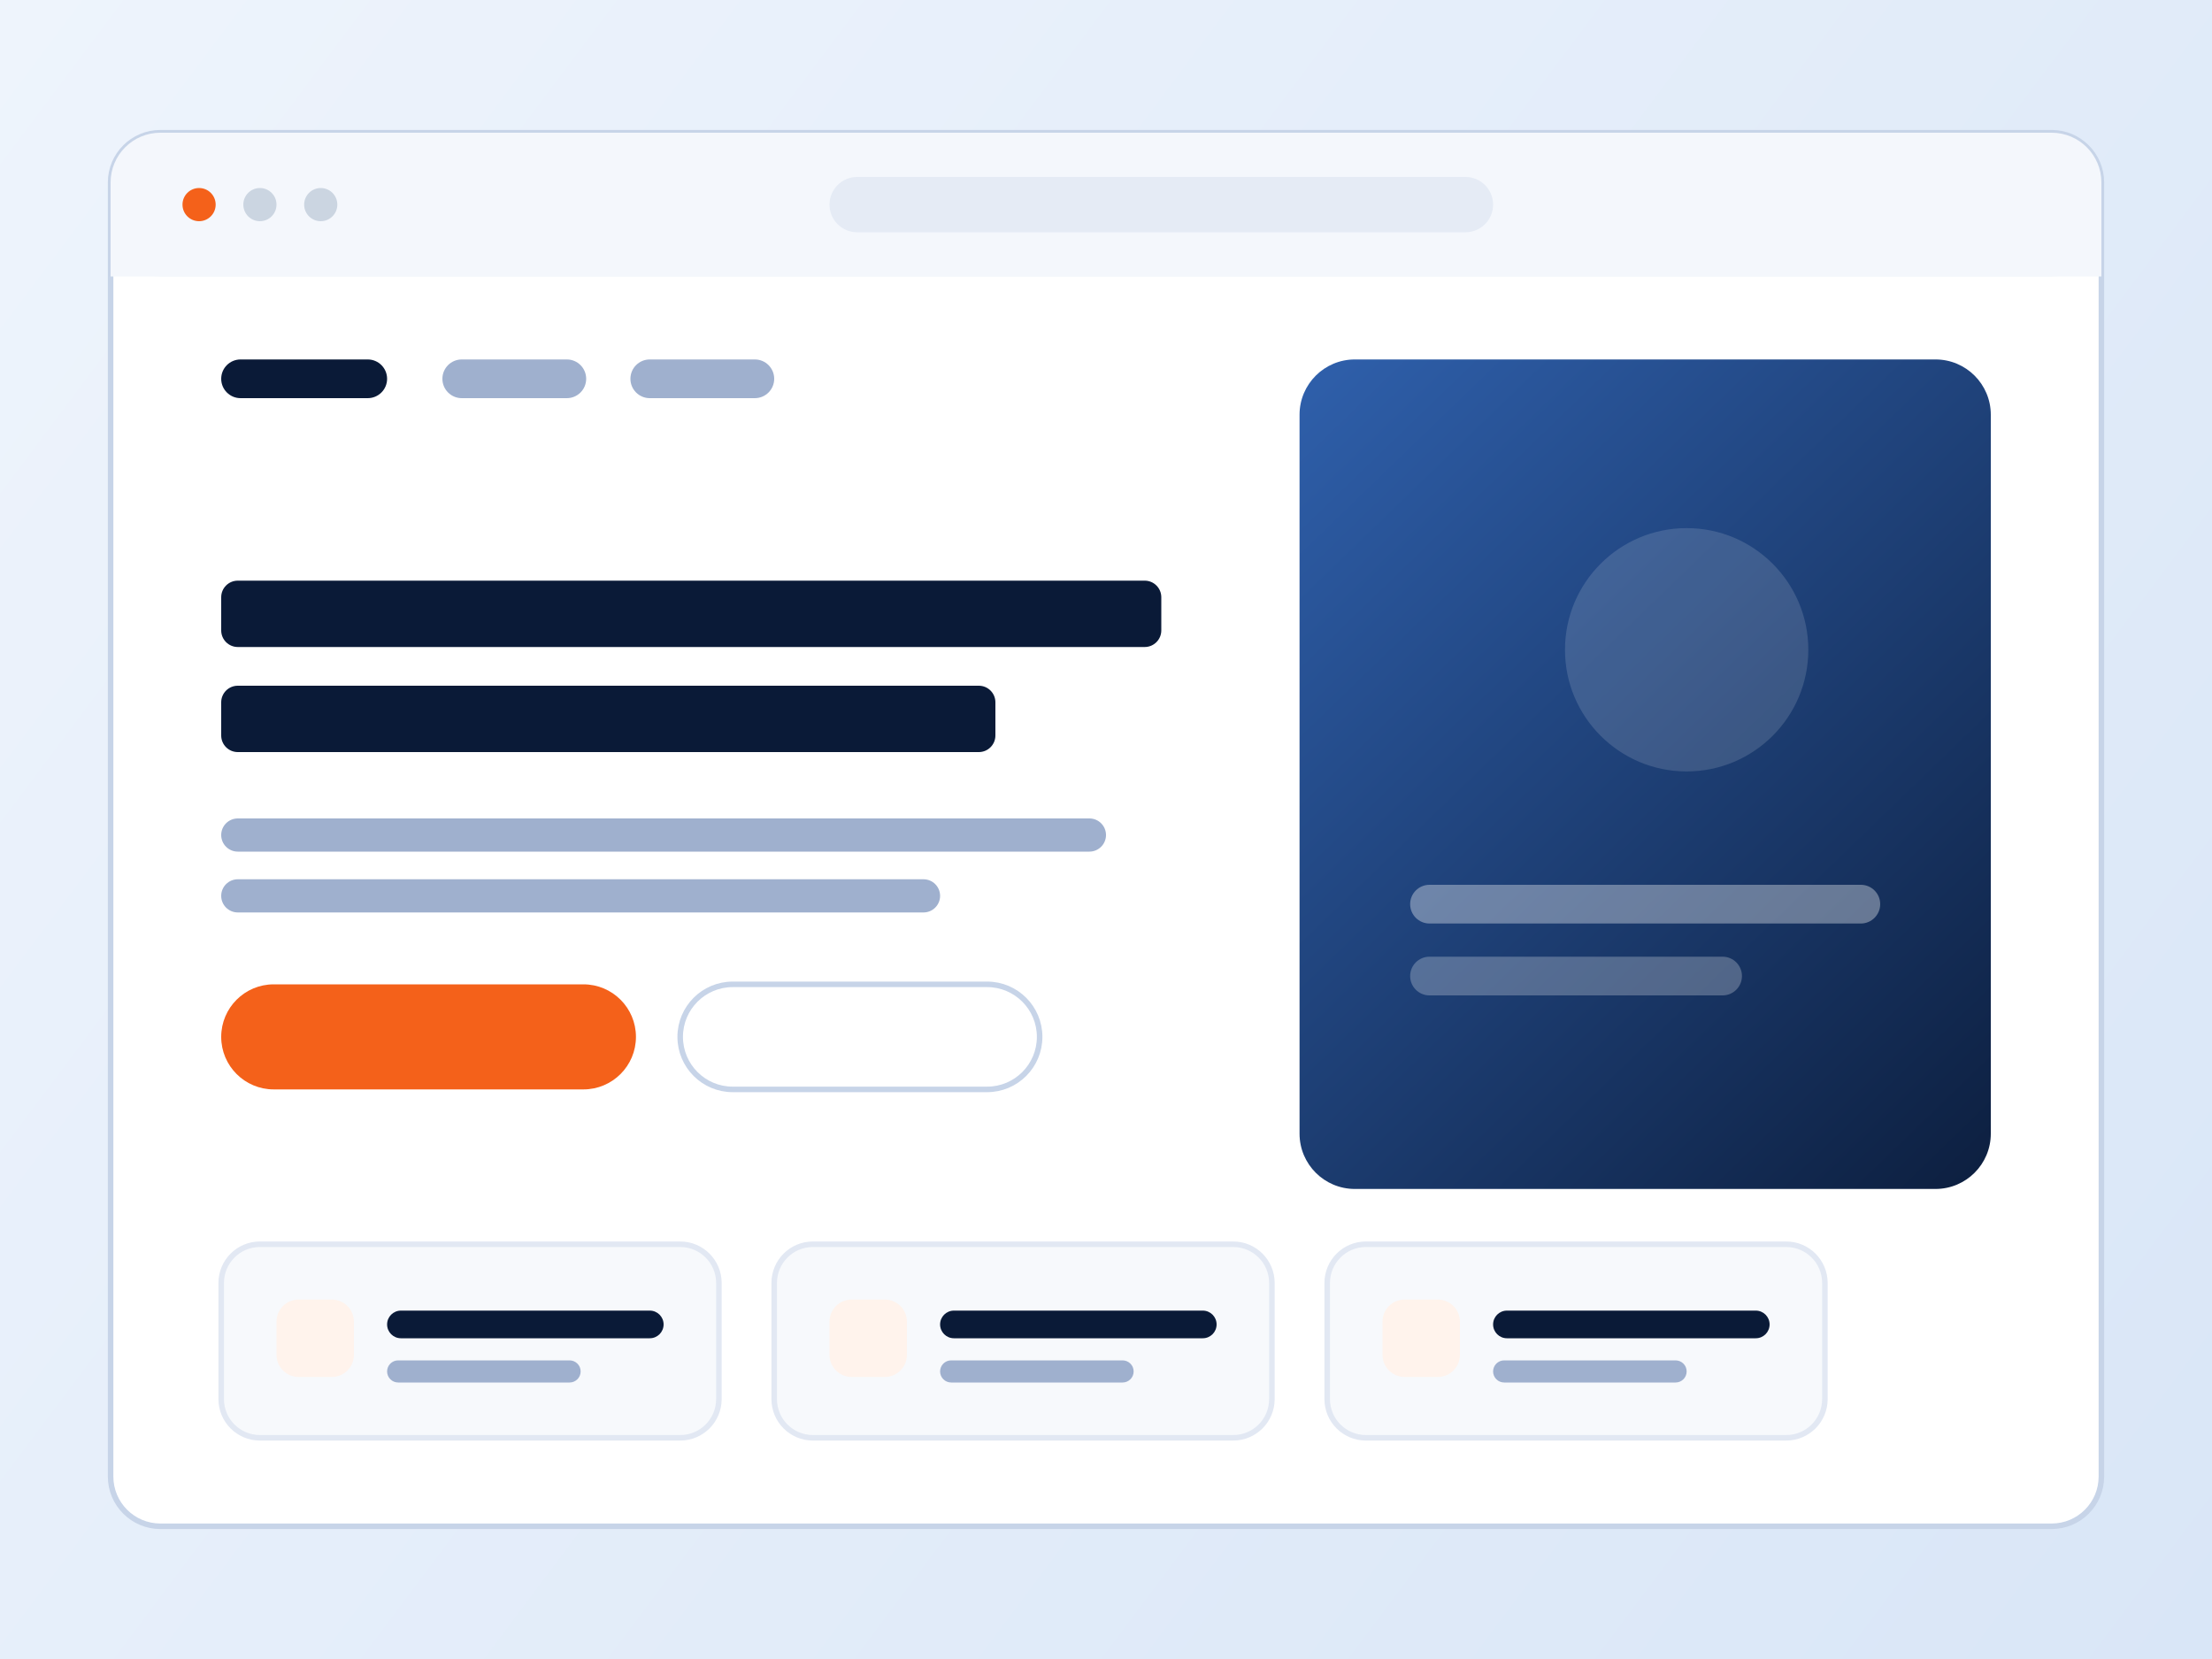
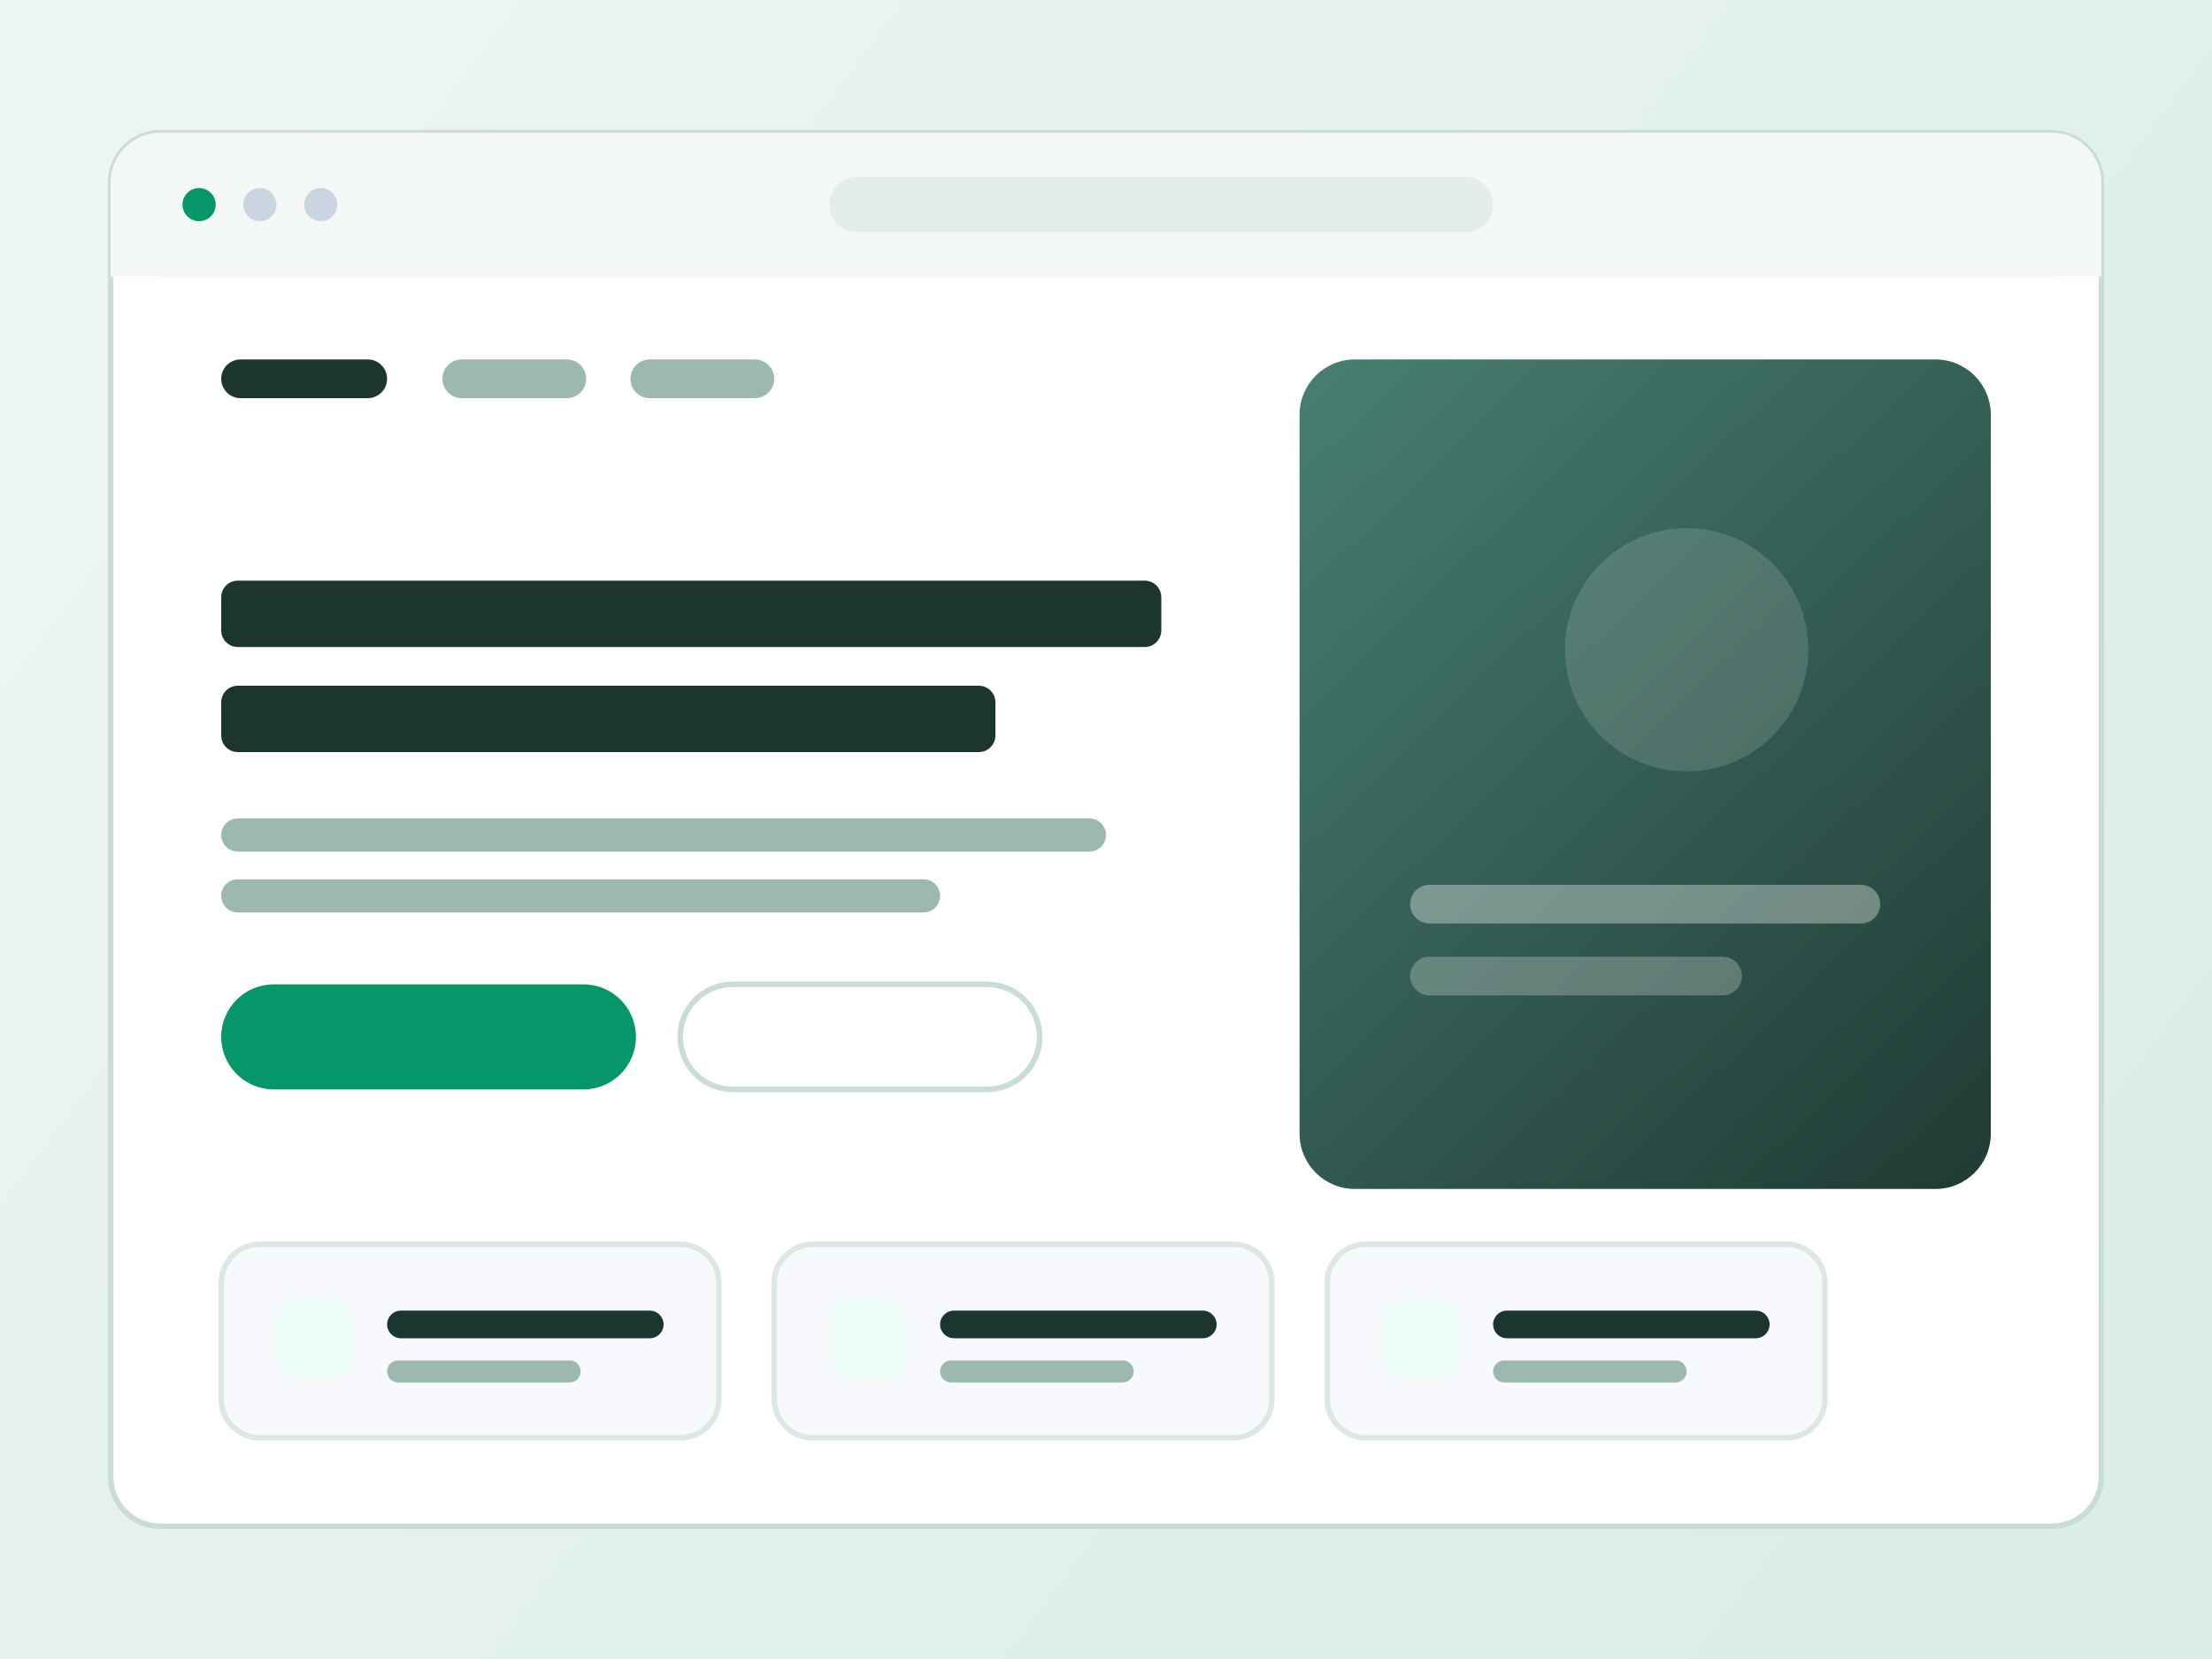
<svg xmlns="http://www.w3.org/2000/svg" viewBox="0 0 800 600" fill="none">
  <defs>
    <linearGradient id="vitrine-bg" x1="0" y1="0" x2="800" y2="600" gradientUnits="userSpaceOnUse">
-       <stop offset="0" stop-color="#eef4fc" />
-       <stop offset="1" stop-color="#d9e6f7" />
+       <stop offset="0" stop-color="#eef6f3" />
+       <stop offset="1" stop-color="#d9ece5" />
    </linearGradient>
    <linearGradient id="vitrine-hero" x1="470" y1="130" x2="760" y2="430" gradientUnits="userSpaceOnUse">
-       <stop offset="0" stop-color="#2f60ac" />
-       <stop offset="1" stop-color="#0a1a37" />
+       <stop offset="0" stop-color="#487f71" />
+       <stop offset="1" stop-color="#1c352f" />
    </linearGradient>
  </defs>
  <rect width="800" height="600" fill="url(#vitrine-bg)" />
  <rect x="40" y="48" width="720" height="504" rx="18" fill="#ffffff" />
-   <rect x="40" y="48" width="720" height="504" rx="18" stroke="#c7d4e8" stroke-width="2" />
-   <rect x="40" y="48" width="720" height="52" rx="18" fill="#f4f7fc" />
-   <rect x="40" y="82" width="720" height="18" fill="#f4f7fc" />
-   <circle cx="72" cy="74" r="6" fill="#f4611a" />
+   <rect x="40" y="48" width="720" height="504" rx="18" stroke="#c9ddd5" stroke-width="2" />
+   <rect x="40" y="48" width="720" height="52" rx="18" fill="#f3f8f6" />
+   <rect x="40" y="82" width="720" height="18" fill="#f3f8f6" />
+   <circle cx="72" cy="74" r="6" fill="#059669" />
  <circle cx="94" cy="74" r="6" fill="#cbd5e1" />
  <circle cx="116" cy="74" r="6" fill="#cbd5e1" />
-   <rect x="300" y="64" width="240" height="20" rx="10" fill="#e5ebf5" />
-   <rect x="80" y="130" width="60" height="14" rx="7" fill="#0a1a37" />
-   <rect x="160" y="130" width="52" height="14" rx="7" fill="#9fb0ce" />
-   <rect x="228" y="130" width="52" height="14" rx="7" fill="#9fb0ce" />
-   <rect x="80" y="210" width="340" height="24" rx="6" fill="#0a1a37" />
-   <rect x="80" y="248" width="280" height="24" rx="6" fill="#0a1a37" />
-   <rect x="80" y="296" width="320" height="12" rx="6" fill="#9fb0ce" />
-   <rect x="80" y="318" width="260" height="12" rx="6" fill="#9fb0ce" />
-   <rect x="80" y="356" width="150" height="38" rx="19" fill="#f4611a" />
-   <rect x="246" y="356" width="130" height="38" rx="19" fill="#ffffff" stroke="#c7d4e8" stroke-width="2" />
+   <rect x="300" y="64" width="240" height="20" rx="10" fill="#e3eee9" />
+   <rect x="80" y="130" width="60" height="14" rx="7" fill="#1c352f" />
+   <rect x="160" y="130" width="52" height="14" rx="7" fill="#9db8ae" />
+   <rect x="228" y="130" width="52" height="14" rx="7" fill="#9db8ae" />
+   <rect x="80" y="210" width="340" height="24" rx="6" fill="#1c352f" />
+   <rect x="80" y="248" width="280" height="24" rx="6" fill="#1c352f" />
+   <rect x="80" y="296" width="320" height="12" rx="6" fill="#9db8ae" />
+   <rect x="80" y="318" width="260" height="12" rx="6" fill="#9db8ae" />
+   <rect x="80" y="356" width="150" height="38" rx="19" fill="#059669" />
+   <rect x="246" y="356" width="130" height="38" rx="19" fill="#ffffff" stroke="#c9ddd5" stroke-width="2" />
  <rect x="470" y="130" width="250" height="300" rx="20" fill="url(#vitrine-hero)" />
  <circle cx="610" cy="235" r="44" fill="#ffffff" fill-opacity="0.14" />
  <rect x="510" y="320" width="170" height="14" rx="7" fill="#ffffff" fill-opacity="0.35" />
  <rect x="510" y="346" width="120" height="14" rx="7" fill="#ffffff" fill-opacity="0.25" />
  <g>
-     <rect x="80" y="450" width="180" height="70" rx="14" fill="#f7f9fc" stroke="#e2e8f3" stroke-width="2" />
-     <rect x="100" y="470" width="28" height="28" rx="8" fill="#fff3ec" />
-     <rect x="140" y="474" width="100" height="10" rx="5" fill="#0a1a37" />
-     <rect x="140" y="492" width="70" height="8" rx="4" fill="#9fb0ce" />
+     <rect x="80" y="450" width="180" height="70" rx="14" fill="#f7f9fc" stroke="#dde8e3" stroke-width="2" />
+     <rect x="100" y="470" width="28" height="28" rx="8" fill="#ecfdf5" />
+     <rect x="140" y="474" width="100" height="10" rx="5" fill="#1c352f" />
+     <rect x="140" y="492" width="70" height="8" rx="4" fill="#9db8ae" />
  </g>
  <g>
-     <rect x="280" y="450" width="180" height="70" rx="14" fill="#f7f9fc" stroke="#e2e8f3" stroke-width="2" />
-     <rect x="300" y="470" width="28" height="28" rx="8" fill="#fff3ec" />
-     <rect x="340" y="474" width="100" height="10" rx="5" fill="#0a1a37" />
-     <rect x="340" y="492" width="70" height="8" rx="4" fill="#9fb0ce" />
+     <rect x="280" y="450" width="180" height="70" rx="14" fill="#f7f9fc" stroke="#dde8e3" stroke-width="2" />
+     <rect x="300" y="470" width="28" height="28" rx="8" fill="#ecfdf5" />
+     <rect x="340" y="474" width="100" height="10" rx="5" fill="#1c352f" />
+     <rect x="340" y="492" width="70" height="8" rx="4" fill="#9db8ae" />
  </g>
  <g>
-     <rect x="480" y="450" width="180" height="70" rx="14" fill="#f7f9fc" stroke="#e2e8f3" stroke-width="2" />
-     <rect x="500" y="470" width="28" height="28" rx="8" fill="#fff3ec" />
-     <rect x="540" y="474" width="100" height="10" rx="5" fill="#0a1a37" />
-     <rect x="540" y="492" width="70" height="8" rx="4" fill="#9fb0ce" />
+     <rect x="480" y="450" width="180" height="70" rx="14" fill="#f7f9fc" stroke="#dde8e3" stroke-width="2" />
+     <rect x="500" y="470" width="28" height="28" rx="8" fill="#ecfdf5" />
+     <rect x="540" y="474" width="100" height="10" rx="5" fill="#1c352f" />
+     <rect x="540" y="492" width="70" height="8" rx="4" fill="#9db8ae" />
  </g>
</svg>
